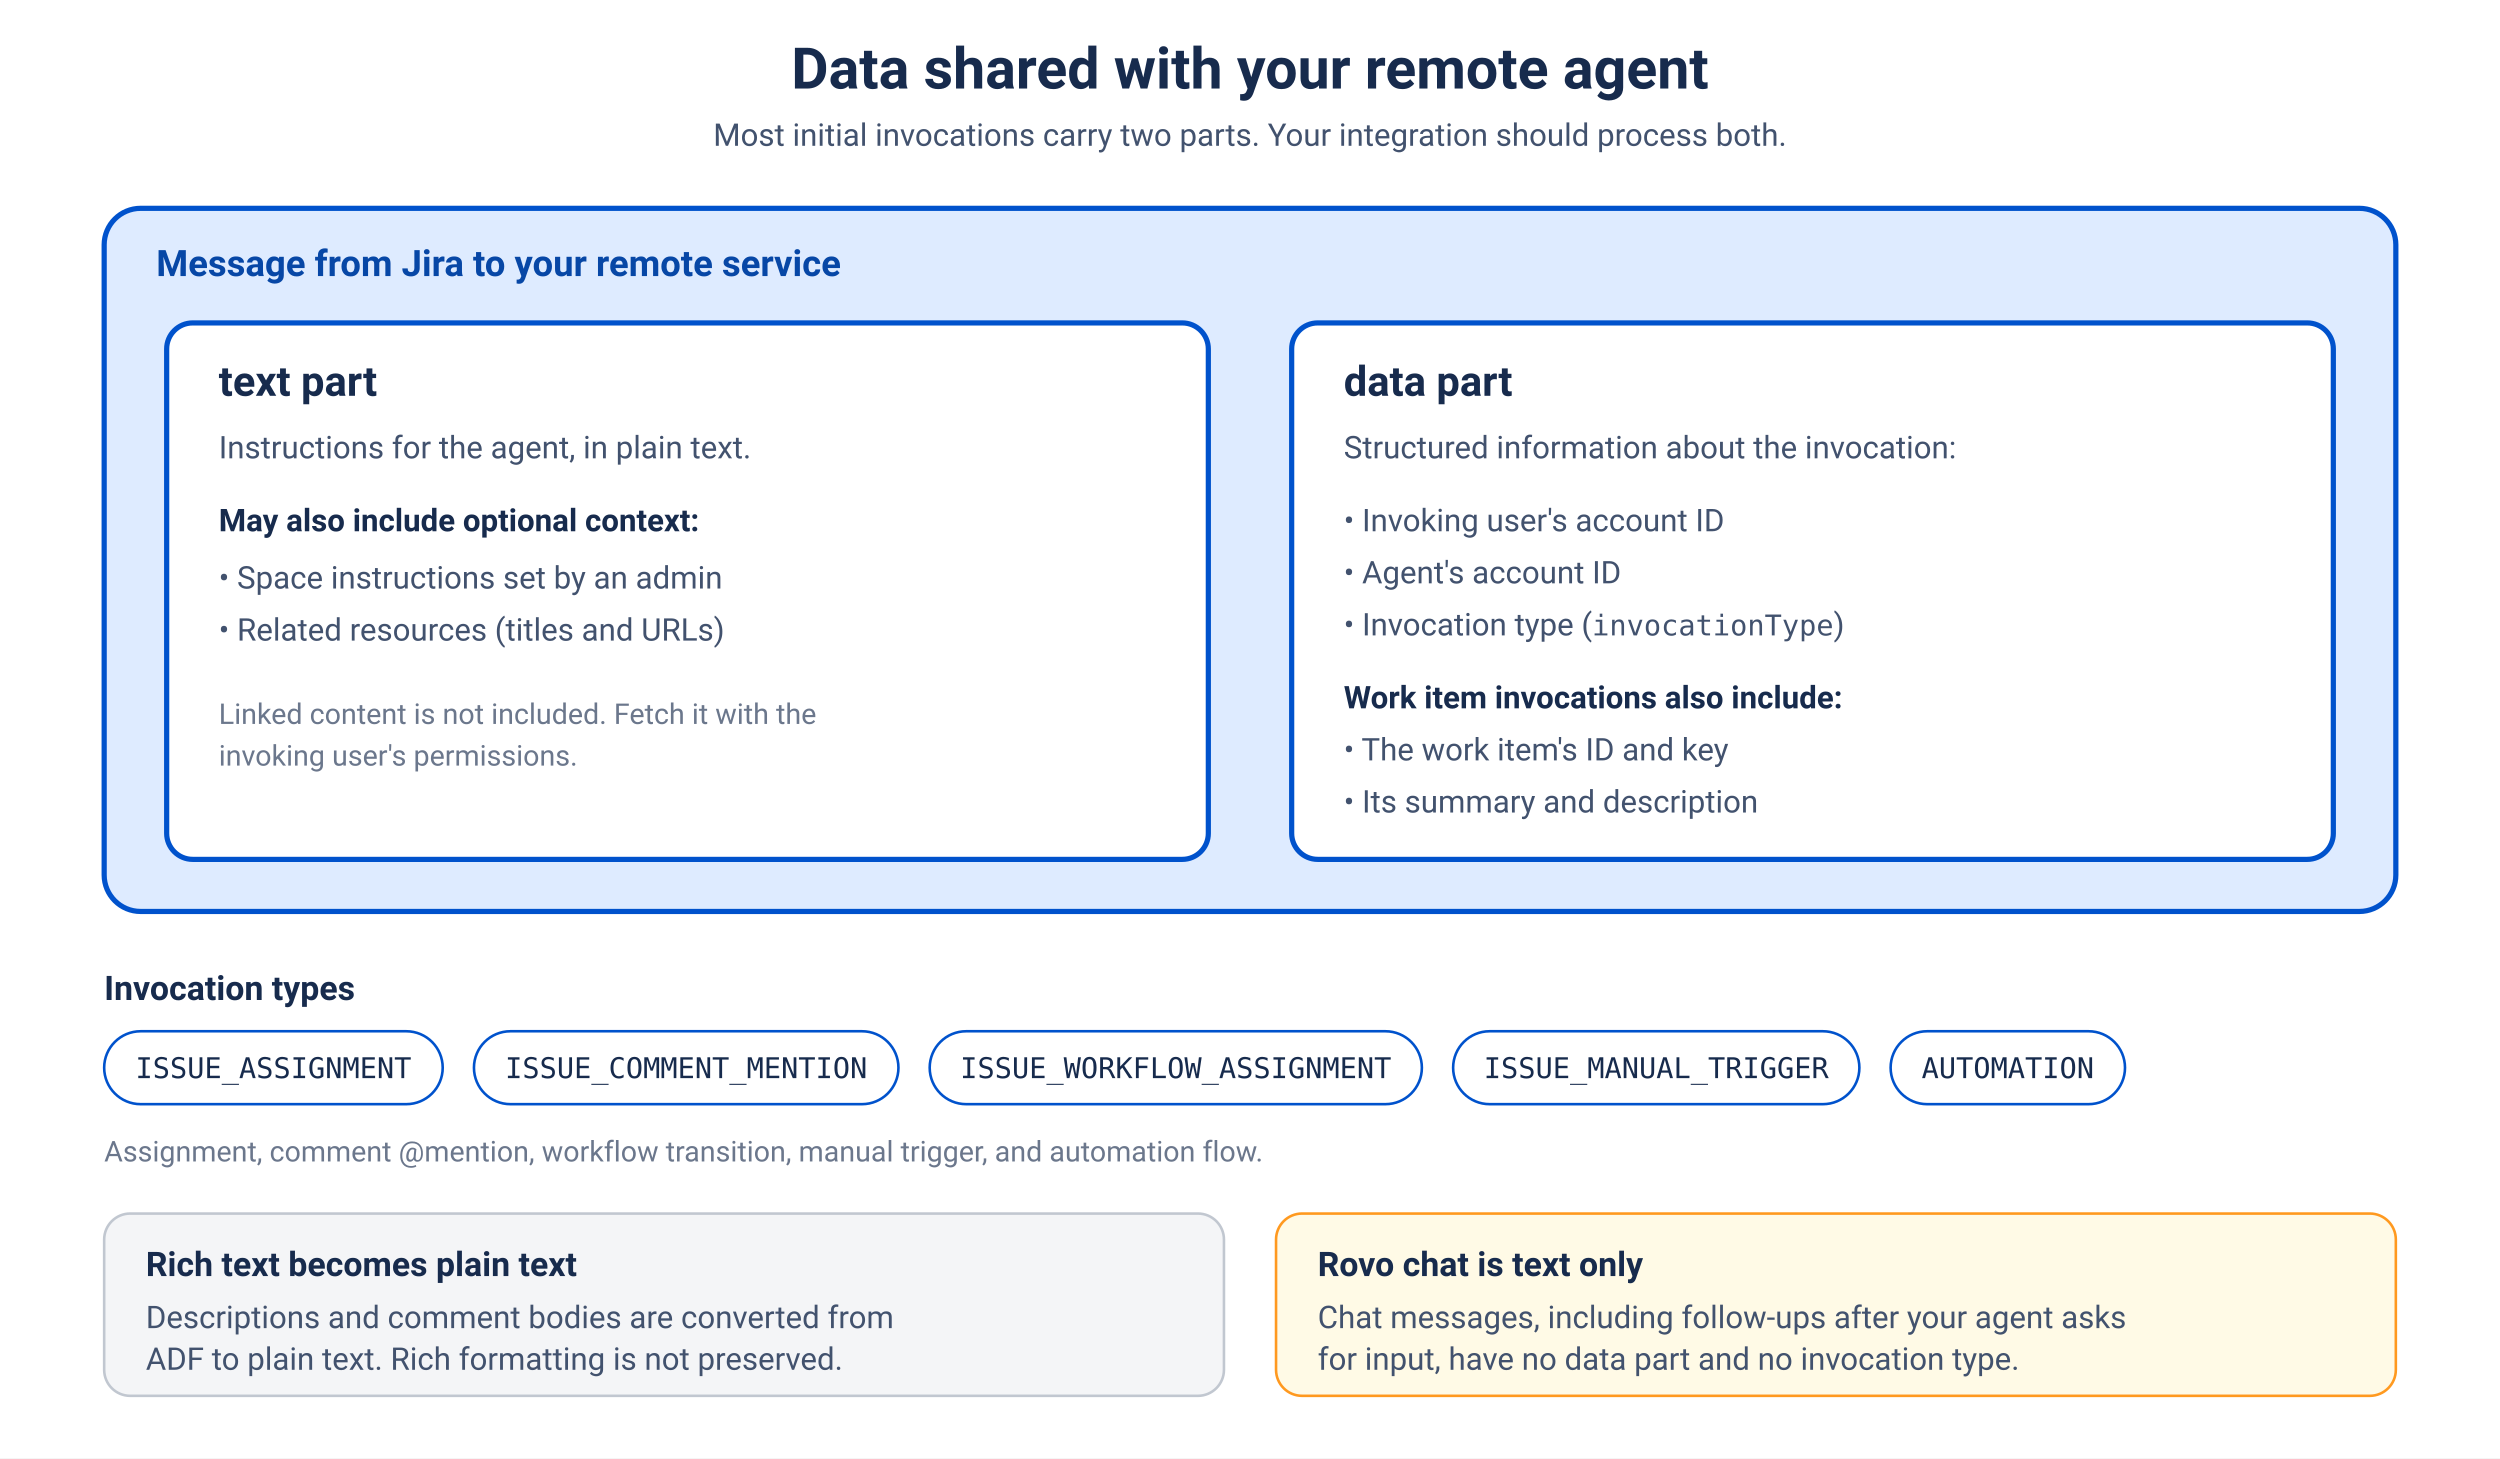
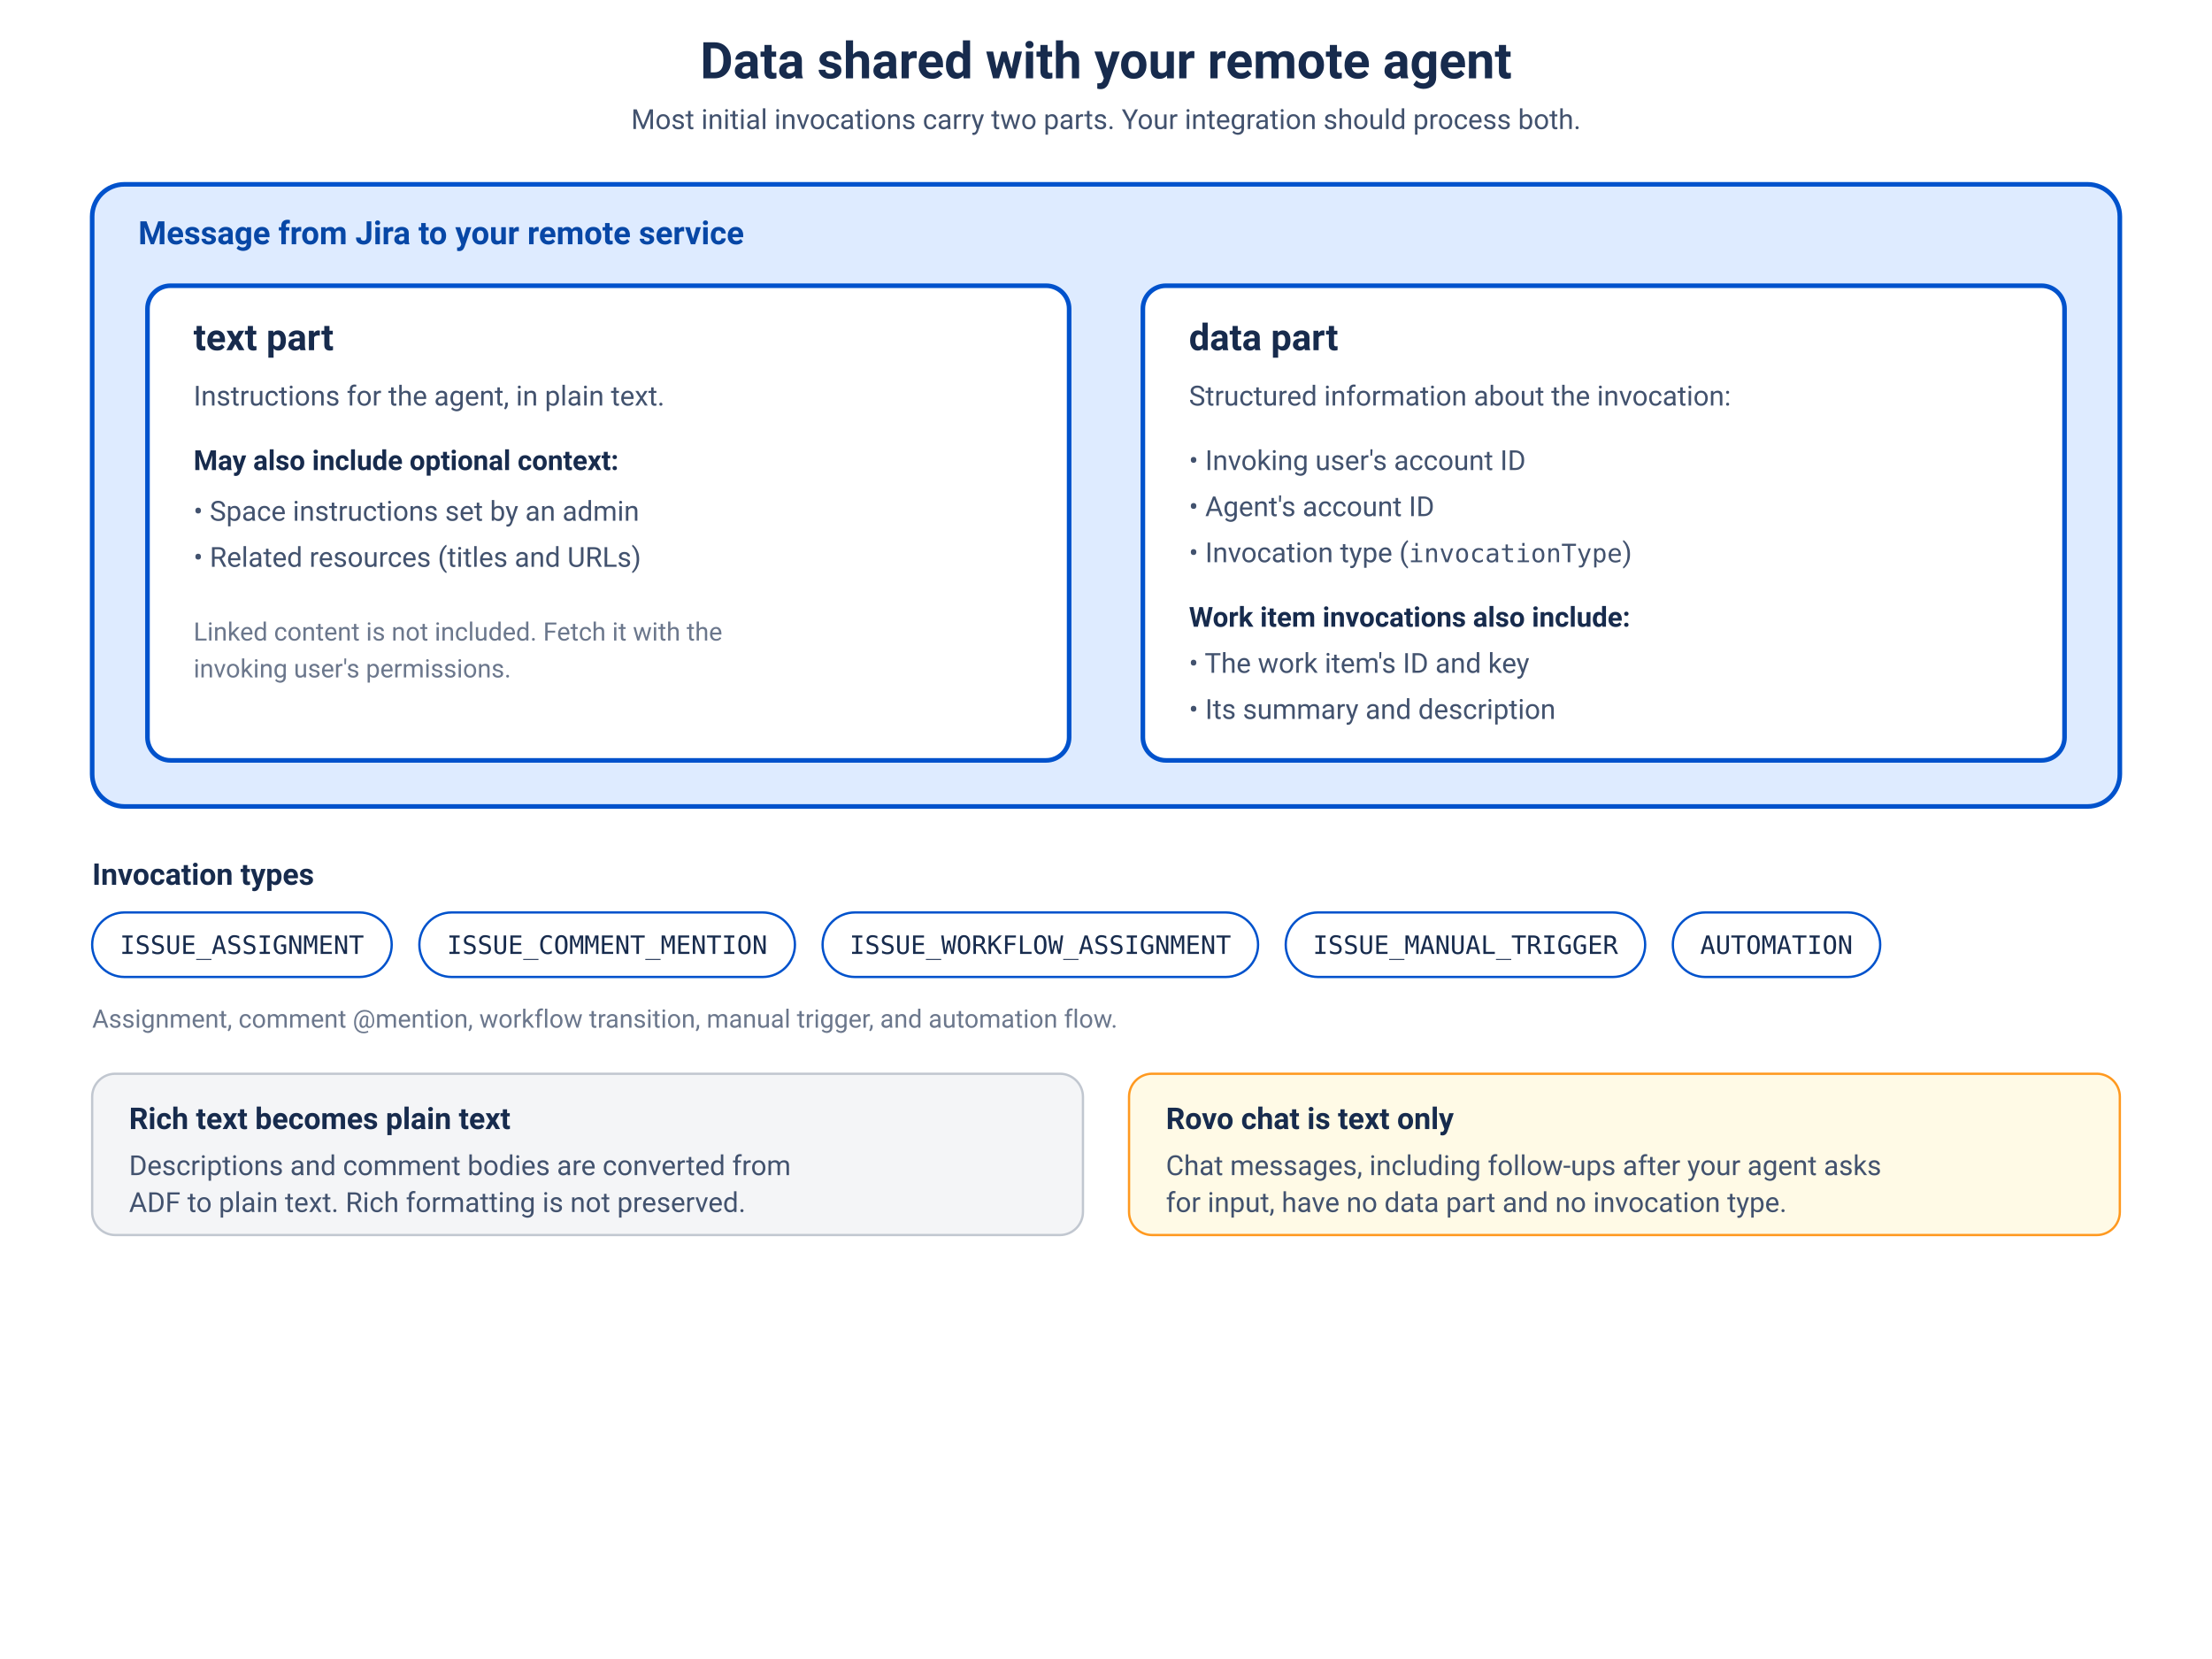
- <svg xmlns="http://www.w3.org/2000/svg" viewBox="0 0 960 560" role="img" aria-labelledby="title desc" font-family="-apple-system, BlinkMacSystemFont, 'Segoe UI', Roboto, Helvetica, Arial, sans-serif">
-   <rect width="960" height="560" fill="#FFFFFF" />
+ <svg xmlns="http://www.w3.org/2000/svg" viewBox="0 0 960 720" role="img" aria-labelledby="title desc" font-family="-apple-system, BlinkMacSystemFont, 'Segoe UI', Roboto, Helvetica, Arial, sans-serif">
+   <rect width="960" height="720" fill="#FFFFFF" />
  <text x="480" y="34" text-anchor="middle" font-size="22" font-weight="700" fill="#172B4D">Data shared with your remote agent</text>
  <text x="480" y="56" text-anchor="middle" font-size="12" fill="#42526E">Most initial invocations carry two parts. Your integration should process both.</text>
  <rect x="40" y="80" width="880" height="270" rx="14" fill="#DEEBFF" stroke="#0052CC" stroke-width="2" />
  <text x="60" y="106" font-size="14" font-weight="700" fill="#0747A6">Message from Jira to your remote service</text>
  <rect x="64" y="124" width="400" height="206" rx="10" fill="#FFFFFF" stroke="#0052CC" stroke-width="2" />
  <text x="84" y="152" font-size="16" font-weight="700" fill="#172B4D">text part</text>
  <text x="84" y="176" font-size="12" fill="#42526E">Instructions for the agent, in plain text.</text>
  <text x="84" y="204" font-size="12" font-weight="700" fill="#172B4D">May also include optional context:</text>
  <text x="84" y="226" font-size="12" fill="#42526E">• Space instructions set by an admin</text>
  <text x="84" y="246" font-size="12" fill="#42526E">• Related resources (titles and URLs)</text>
  <text x="84" y="278" font-size="11" fill="#6B778C">Linked content is not included. Fetch it with the</text>
  <text x="84" y="294" font-size="11" fill="#6B778C">invoking user's permissions.</text>
  <rect x="496" y="124" width="400" height="206" rx="10" fill="#FFFFFF" stroke="#0052CC" stroke-width="2" />
  <text x="516" y="152" font-size="16" font-weight="700" fill="#172B4D">data part</text>
  <text x="516" y="176" font-size="12" fill="#42526E">Structured information about the invocation:</text>
  <text x="516" y="204" font-size="12" fill="#42526E">• Invoking user's account ID</text>
  <text x="516" y="224" font-size="12" fill="#42526E">• Agent's account ID</text>
  <text x="516" y="244" font-size="12" fill="#42526E">• Invocation type (<tspan font-family="Menlo, Consolas, monospace" font-size="11">invocationType</tspan>)</text>
  <text x="516" y="272" font-size="12" font-weight="700" fill="#172B4D">Work item invocations also include:</text>
  <text x="516" y="292" font-size="12" fill="#42526E">• The work item's ID and key</text>
  <text x="516" y="312" font-size="12" fill="#42526E">• Its summary and description</text>
  <text x="40" y="384" font-size="13" font-weight="700" fill="#172B4D">Invocation types</text>
  <g font-family="Menlo, Consolas, monospace" font-size="11" fill="#172B4D" text-anchor="middle">
    <rect x="40" y="396" width="130" height="28" rx="14" fill="#FFFFFF" stroke="#0052CC" />
    <text x="105" y="414">ISSUE_ASSIGNMENT</text>
    <rect x="182" y="396" width="163" height="28" rx="14" fill="#FFFFFF" stroke="#0052CC" />
    <text x="263.500" y="414">ISSUE_COMMENT_MENTION</text>
    <rect x="357" y="396" width="189" height="28" rx="14" fill="#FFFFFF" stroke="#0052CC" />
    <text x="451.500" y="414">ISSUE_WORKFLOW_ASSIGNMENT</text>
    <rect x="558" y="396" width="156" height="28" rx="14" fill="#FFFFFF" stroke="#0052CC" />
    <text x="636" y="414">ISSUE_MANUAL_TRIGGER</text>
    <rect x="726" y="396" width="90" height="28" rx="14" fill="#FFFFFF" stroke="#0052CC" />
    <text x="771" y="414">AUTOMATION</text>
  </g>
  <text x="40" y="446" font-size="11" fill="#6B778C">Assignment, comment @mention, workflow transition, manual trigger, and automation flow.</text>
  <rect x="40" y="466" width="430" height="70" rx="10" fill="#F4F5F7" stroke="#C1C7D0" />
  <text x="56" y="490" font-size="13" font-weight="700" fill="#172B4D">Rich text becomes plain text</text>
  <text x="56" y="510" font-size="12" fill="#42526E">Descriptions and comment bodies are converted from</text>
  <text x="56" y="526" font-size="12" fill="#42526E">ADF to plain text. Rich formatting is not preserved.</text>
  <rect x="490" y="466" width="430" height="70" rx="10" fill="#FFFAE6" stroke="#FF991F" />
  <text x="506" y="490" font-size="13" font-weight="700" fill="#172B4D">Rovo chat is text only</text>
  <text x="506" y="510" font-size="12" fill="#42526E">Chat messages, including follow-ups after your agent asks</text>
  <text x="506" y="526" font-size="12" fill="#42526E">for input, have no data part and no invocation type.</text>
</svg>
